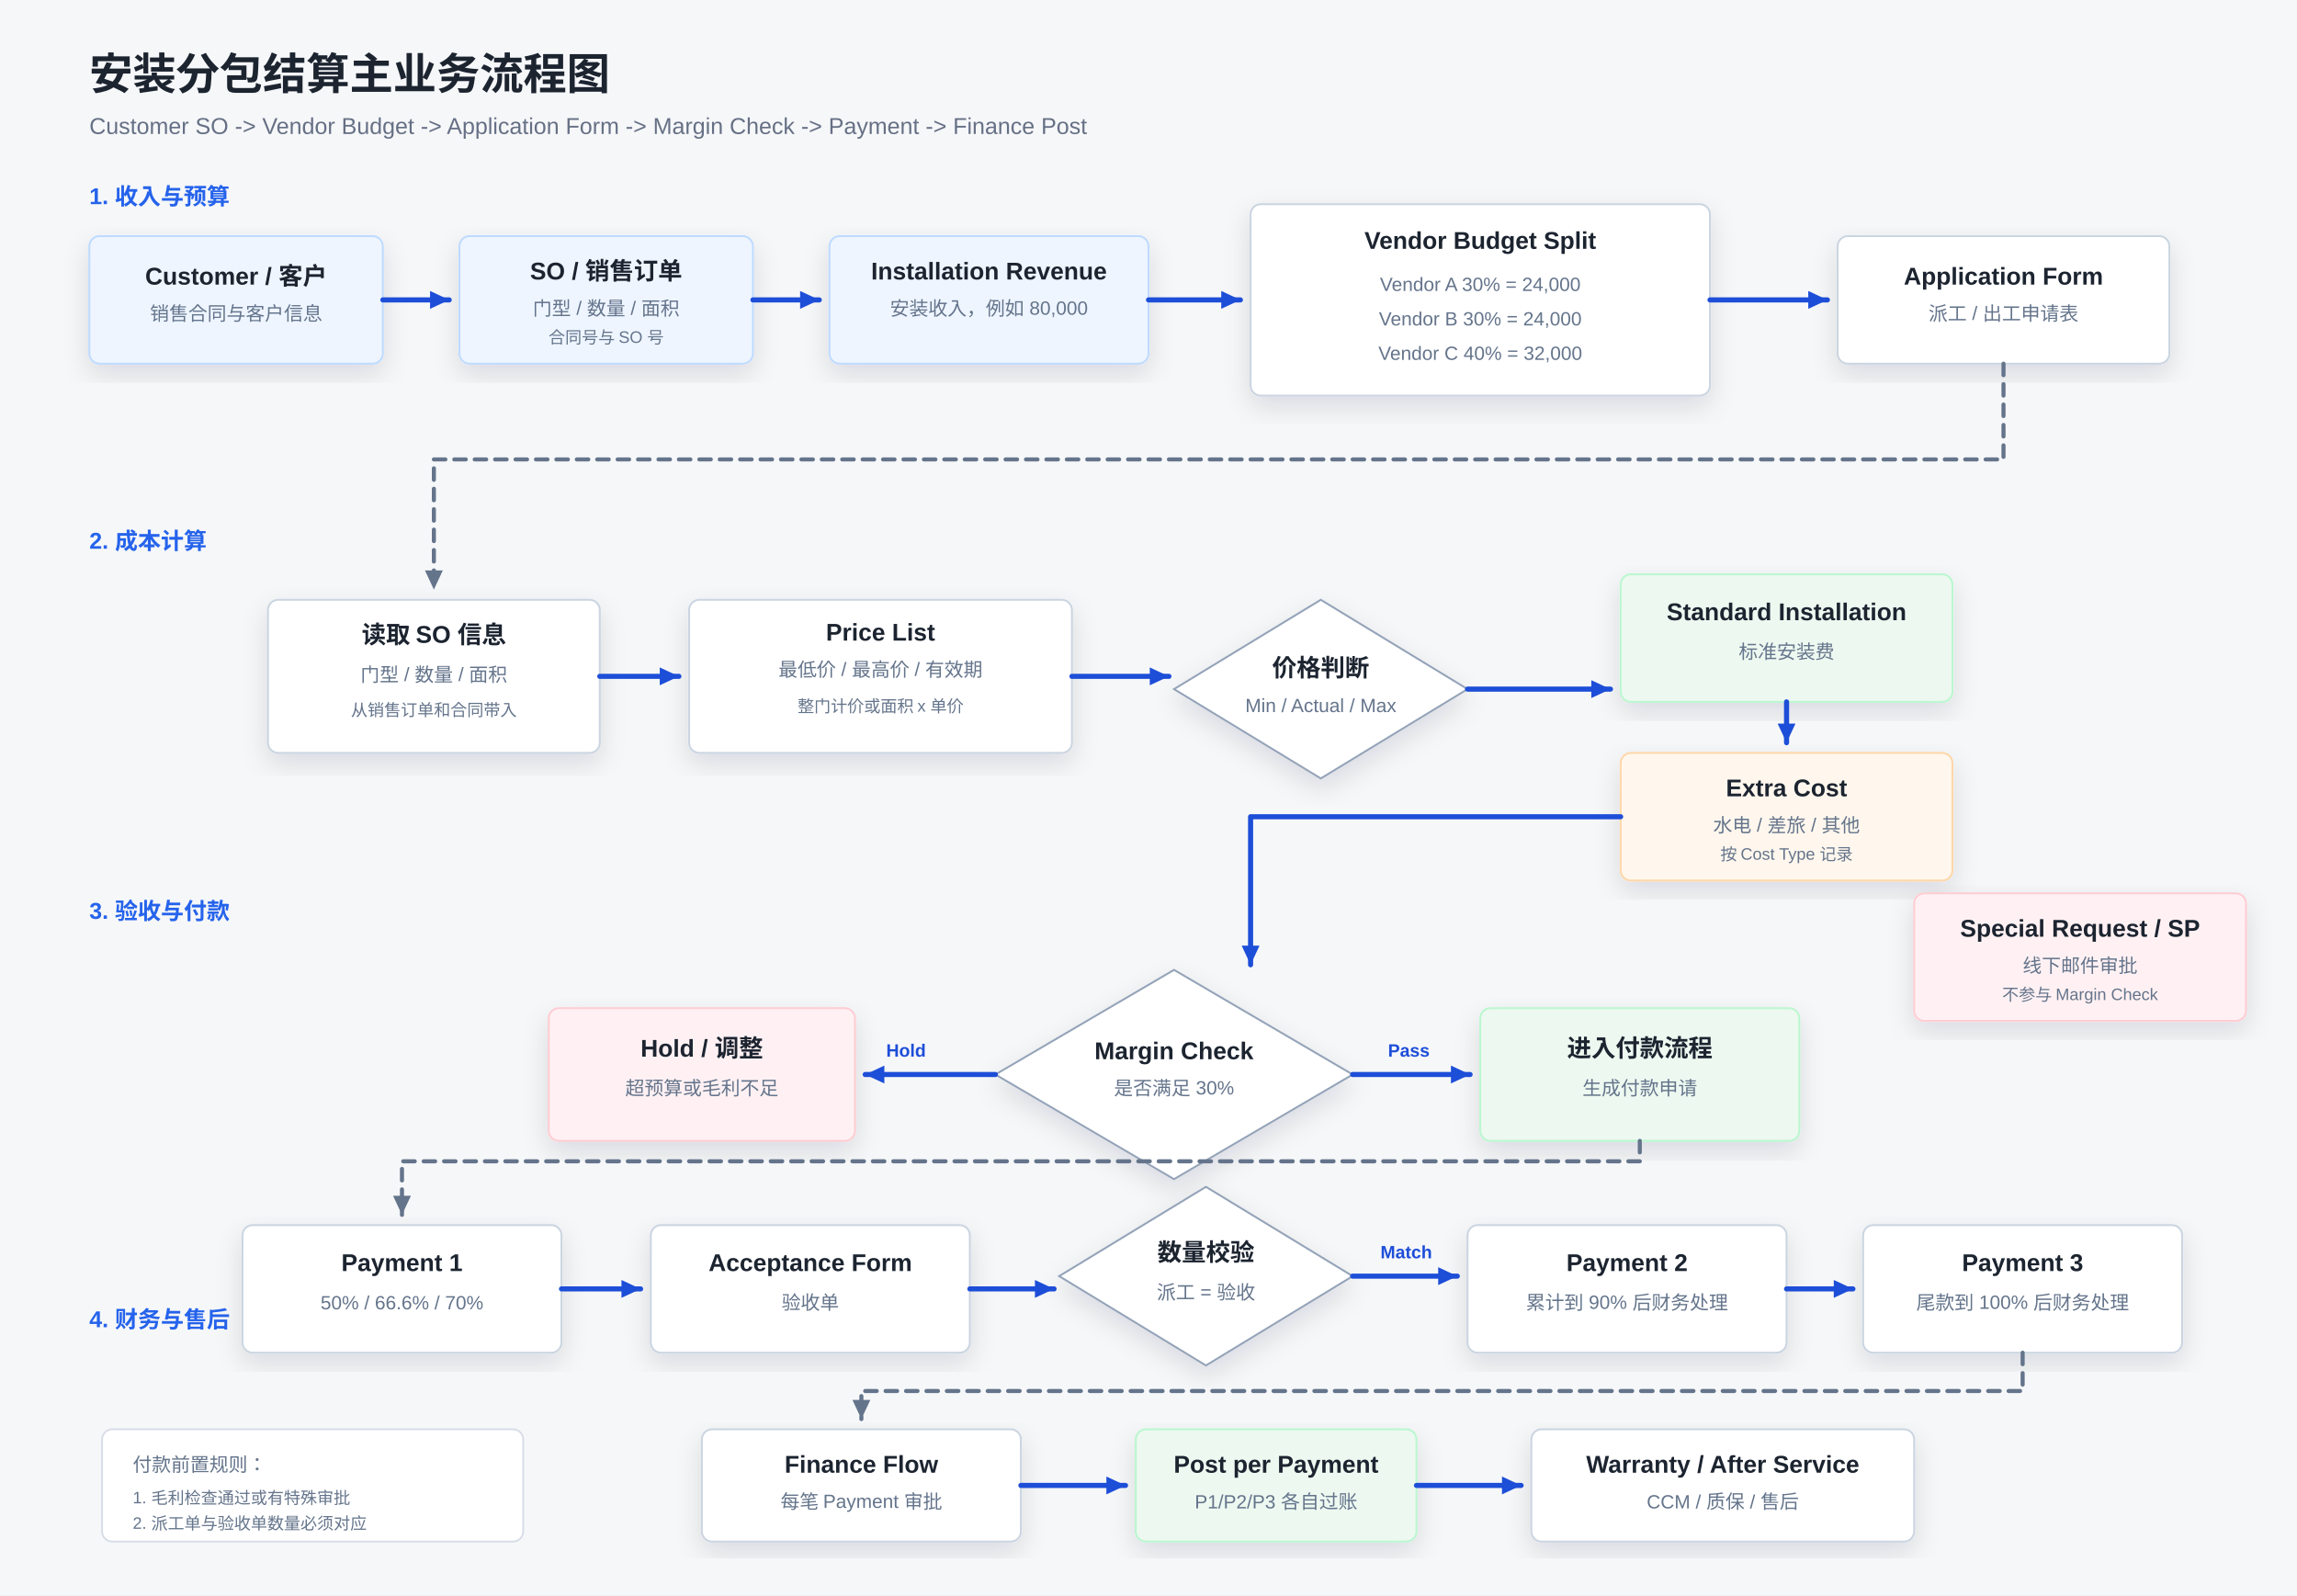
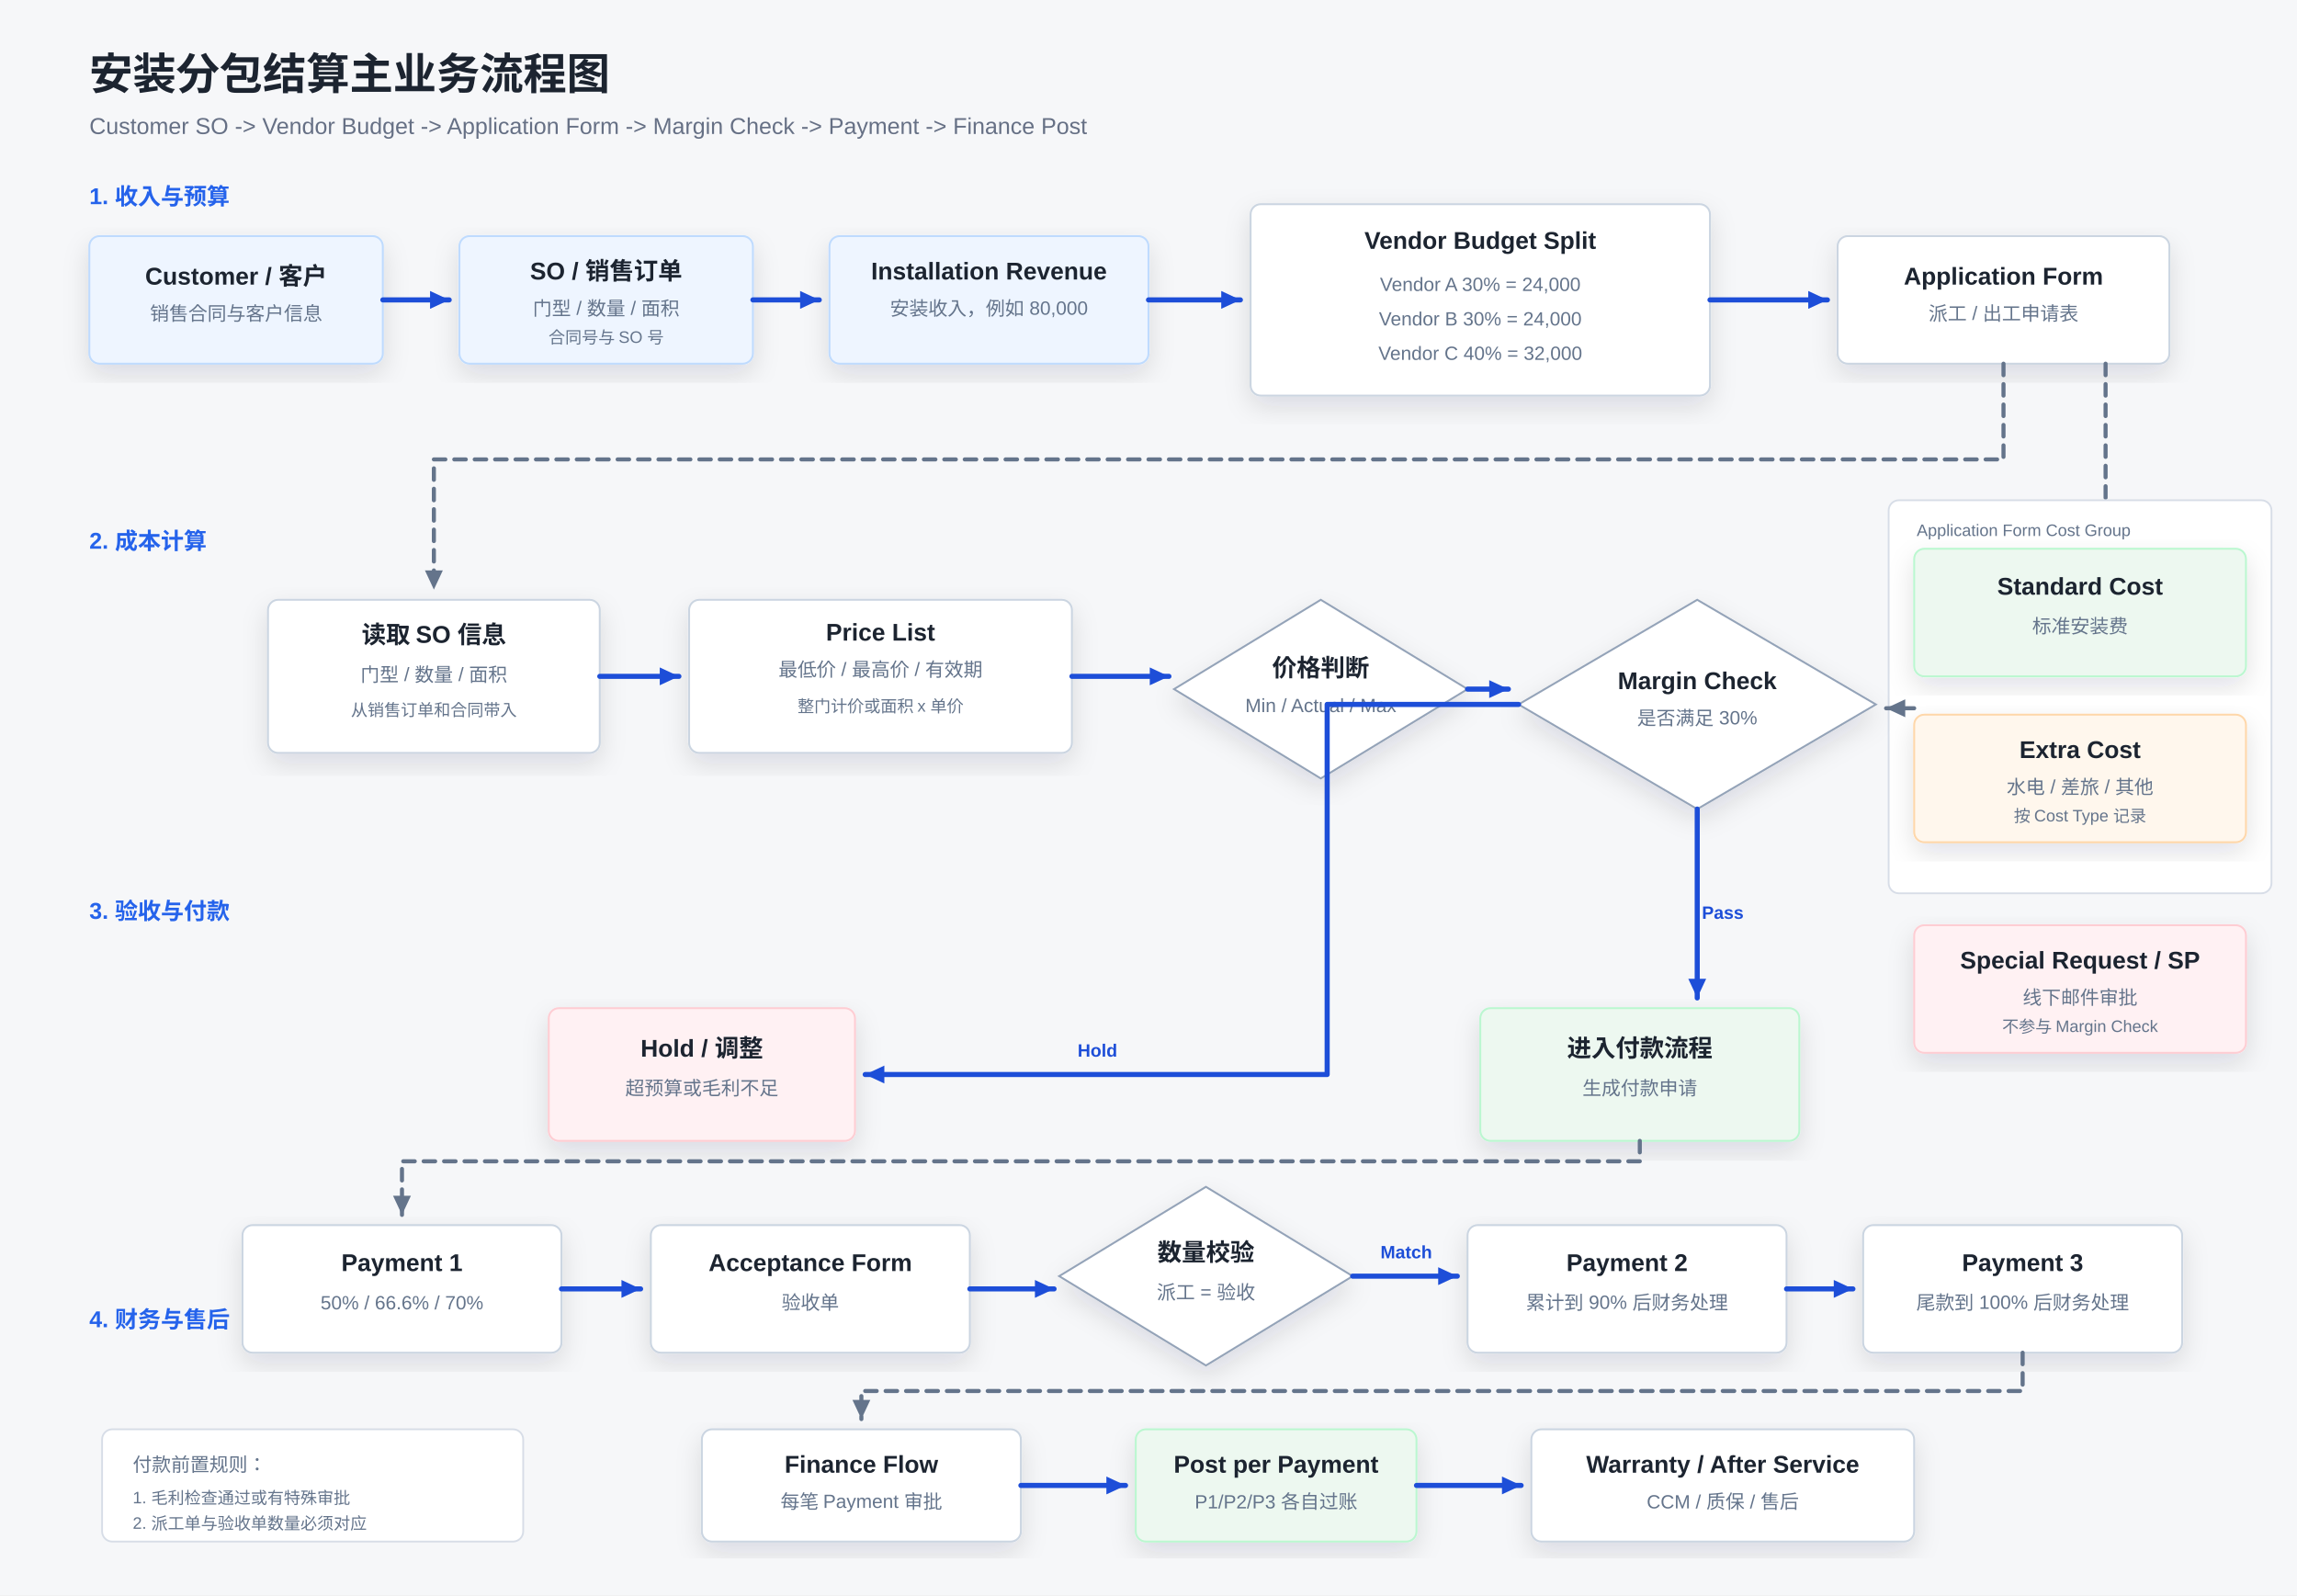
<svg xmlns="http://www.w3.org/2000/svg" width="1800" height="1250" viewBox="0 0 1800 1250" role="img" aria-labelledby="title desc">
  <defs>
    <marker id="arrow" markerWidth="18" markerHeight="16" refX="16" refY="8" orient="auto" markerUnits="userSpaceOnUse">
      <path d="M1,1 L16,8 L1,15 Z" fill="#1d4ed8" />
    </marker>
    <marker id="arrow-muted" markerWidth="18" markerHeight="16" refX="16" refY="8" orient="auto" markerUnits="userSpaceOnUse">
      <path d="M1,1 L16,8 L1,15 Z" fill="#64748b" />
    </marker>
    <filter id="shadow" x="-15%" y="-15%" width="130%" height="130%">
      <feDropShadow dx="0" dy="8" stdDeviation="10" flood-color="#0f172a" flood-opacity="0.12" />
    </filter>
    <style>
      .bg { fill: #f6f7f9; }
      .title { font: 700 34px Arial, "Microsoft YaHei", sans-serif; fill: #1c2430; }
      .subtitle { font: 400 18px Arial, "Microsoft YaHei", sans-serif; fill: #667085; }
      .section { font: 700 18px Arial, "Microsoft YaHei", sans-serif; fill: #2563eb; }
      .node { fill: #ffffff; stroke: #cbd5e1; stroke-width: 1.5; filter: url(#shadow); }
      .node-soft { fill: #eef5ff; stroke: #bfdbfe; stroke-width: 1.5; filter: url(#shadow); }
      .node-green { fill: #edf8f0; stroke: #bbf7d0; stroke-width: 1.5; filter: url(#shadow); }
      .node-amber { fill: #fff7ed; stroke: #fed7aa; stroke-width: 1.5; filter: url(#shadow); }
      .node-red { fill: #fff1f3; stroke: #fecdd3; stroke-width: 1.5; filter: url(#shadow); }
      .diamond { fill: #ffffff; stroke: #94a3b8; stroke-width: 1.5; filter: url(#shadow); }
      .label { font: 700 19px Arial, "Microsoft YaHei", sans-serif; fill: #1c2430; }
      .small { font: 400 15px Arial, "Microsoft YaHei", sans-serif; fill: #64748b; }
      .tiny { font: 400 13px Arial, "Microsoft YaHei", sans-serif; fill: #64748b; }
      .arrow { fill: none; stroke: #1d4ed8; stroke-width: 4; stroke-linecap: round; stroke-linejoin: round; marker-end: url(#arrow); }
      .arrow-muted { fill: none; stroke: #64748b; stroke-width: 3.2; stroke-linecap: round; stroke-linejoin: round; stroke-dasharray: 9 7; marker-end: url(#arrow-muted); }
      .arrow-label { font: 700 14px Arial, "Microsoft YaHei", sans-serif; fill: #1d4ed8; }
      .note { fill: #ffffff; stroke: #d7dde7; stroke-width: 1.4; }
    </style>
  </defs>
  <rect class="bg" width="1800" height="1250" />
  <text class="title" x="70" y="70">安装分包结算主业务流程图</text>
  <text class="subtitle" x="70" y="105">Customer SO -&gt; Vendor Budget -&gt; Application Form -&gt; Margin Check -&gt; Payment -&gt; Finance Post</text>
  <text class="section" x="70" y="160">1. 收入与预算</text>
  <text class="section" x="70" y="430">2. 成本计算</text>
  <text class="section" x="70" y="720">3. 验收与付款</text>
  <text class="section" x="70" y="1040">4. 财务与售后</text>
  <g transform="translate(70 185)">
    <rect class="node-soft" width="230" height="100" rx="8" />
    <text class="label" x="115" y="38" text-anchor="middle">Customer / 客户</text>
    <text class="small" x="115" y="66" text-anchor="middle">销售合同与客户信息</text>
  </g>
  <g transform="translate(360 185)">
    <rect class="node-soft" width="230" height="100" rx="8" />
    <text class="label" x="115" y="34" text-anchor="middle">SO / 销售订单</text>
    <text class="small" x="115" y="62" text-anchor="middle">门型 / 数量 / 面积</text>
    <text class="tiny" x="115" y="84" text-anchor="middle">合同号与 SO 号</text>
  </g>
  <g transform="translate(650 185)">
    <rect class="node-soft" width="250" height="100" rx="8" />
    <text class="label" x="125" y="34" text-anchor="middle">Installation Revenue</text>
    <text class="small" x="125" y="62" text-anchor="middle">安装收入，例如 80,000</text>
  </g>
  <g transform="translate(980 160)">
    <rect class="node" width="360" height="150" rx="8" />
    <text class="label" x="180" y="35" text-anchor="middle">Vendor Budget Split</text>
    <text class="small" x="180" y="68" text-anchor="middle">Vendor A 30% = 24,000</text>
    <text class="small" x="180" y="95" text-anchor="middle">Vendor B 30% = 24,000</text>
    <text class="small" x="180" y="122" text-anchor="middle">Vendor C 40% = 32,000</text>
  </g>
  <g transform="translate(1440 185)">
    <rect class="node" width="260" height="100" rx="8" />
    <text class="label" x="130" y="38" text-anchor="middle">Application Form</text>
    <text class="small" x="130" y="66" text-anchor="middle">派工 / 出工申请表</text>
  </g>
  <path class="arrow" d="M300 235 H352" />
  <path class="arrow" d="M590 235 H642" />
  <path class="arrow" d="M900 235 H972" />
  <path class="arrow" d="M1340 235 H1432" />
+   <path class="arrow-muted" d="M1650 285 V422" />
  <g transform="translate(210 470)">
    <rect class="node" width="260" height="120" rx="8" />
    <text class="label" x="130" y="34" text-anchor="middle">读取 SO 信息</text>
    <text class="small" x="130" y="64" text-anchor="middle">门型 / 数量 / 面积</text>
    <text class="tiny" x="130" y="91" text-anchor="middle">从销售订单和合同带入</text>
  </g>
  <g transform="translate(540 470)">
    <rect class="node" width="300" height="120" rx="8" />
    <text class="label" x="150" y="32" text-anchor="middle">Price List</text>
    <text class="small" x="150" y="60" text-anchor="middle">最低价 / 最高价 / 有效期</text>
    <text class="tiny" x="150" y="88" text-anchor="middle">整门计价或面积 x 单价</text>
  </g>
  <g transform="translate(920 470)">
    <polygon class="diamond" points="115,0 230,70 115,140 0,70" />
    <text class="label" x="115" y="60" text-anchor="middle">价格判断</text>
    <text class="small" x="115" y="88" text-anchor="middle">Min / Actual / Max</text>
  </g>
-   <g transform="translate(1270 450)">
+   <g transform="translate(1480 392)">
+     <rect class="note" width="300" height="308" rx="8" />
+     <text class="tiny" x="22" y="28">Application Form Cost Group</text>
+   </g>
+   <g transform="translate(1500 430)">
    <rect class="node-green" width="260" height="100" rx="8" />
-     <text class="label" x="130" y="36" text-anchor="middle">Standard Installation</text>
+     <text class="label" x="130" y="36" text-anchor="middle">Standard Cost</text>
    <text class="small" x="130" y="66" text-anchor="middle">标准安装费</text>
  </g>
-   <g transform="translate(1270 590)">
+   <g transform="translate(1500 560)">
    <rect class="node-amber" width="260" height="100" rx="8" />
    <text class="label" x="130" y="34" text-anchor="middle">Extra Cost</text>
    <text class="small" x="130" y="62" text-anchor="middle">水电 / 差旅 / 其他</text>
    <text class="tiny" x="130" y="84" text-anchor="middle">按 Cost Type 记录</text>
  </g>
-   <g transform="translate(1500 700)">
+   <g transform="translate(1500 725)">
    <rect class="node-red" width="260" height="100" rx="8" />
    <text class="label" x="130" y="34" text-anchor="middle">Special Request / SP</text>
    <text class="small" x="130" y="62" text-anchor="middle">线下邮件审批</text>
    <text class="tiny" x="130" y="84" text-anchor="middle">不参与 Margin Check</text>
  </g>
  <path class="arrow-muted" d="M1570 285 V360 H340 V462" />
  <path class="arrow" d="M470 530 H532" />
  <path class="arrow" d="M840 530 H916" />
-   <path class="arrow" d="M1150 540 H1262" />
-   <path class="arrow" d="M1400 550 V582" />
-   <g transform="translate(780 760)">
+   <path class="arrow" d="M1150 540 H1182" />
+   <path class="arrow-muted" d="M1500 555 H1478" />
+   <g transform="translate(1190 470)">
    <polygon class="diamond" points="140,0 280,82 140,164 0,82" />
    <text class="label" x="140" y="70" text-anchor="middle">Margin Check</text>
    <text class="small" x="140" y="98" text-anchor="middle">是否满足 30%</text>
  </g>
  <g transform="translate(430 790)">
    <rect class="node-red" width="240" height="104" rx="8" />
    <text class="label" x="120" y="38" text-anchor="middle">Hold / 调整</text>
    <text class="small" x="120" y="68" text-anchor="middle">超预算或毛利不足</text>
  </g>
  <g transform="translate(1160 790)">
    <rect class="node-green" width="250" height="104" rx="8" />
    <text class="label" x="125" y="38" text-anchor="middle">进入付款流程</text>
    <text class="small" x="125" y="68" text-anchor="middle">生成付款申请</text>
  </g>
-   <path class="arrow" d="M1270 640 H980 V756" />
-   <path class="arrow" d="M780 842 H678" />
-   <path class="arrow" d="M1060 842 H1152" />
-   <text class="arrow-label" x="710" y="828" text-anchor="middle">Hold</text>
-   <text class="arrow-label" x="1104" y="828" text-anchor="middle">Pass</text>
+   <path class="arrow" d="M1190 552 H1040 V842 H678" />
+   <path class="arrow" d="M1330 634 V782" />
+   <text class="arrow-label" x="860" y="828" text-anchor="middle">Hold</text>
+   <text class="arrow-label" x="1350" y="720" text-anchor="middle">Pass</text>
  <g transform="translate(190 960)">
    <rect class="node" width="250" height="100" rx="8" />
    <text class="label" x="125" y="36" text-anchor="middle">Payment 1</text>
    <text class="small" x="125" y="66" text-anchor="middle">50% / 66.6% / 70%</text>
  </g>
  <g transform="translate(510 960)">
    <rect class="node" width="250" height="100" rx="8" />
    <text class="label" x="125" y="36" text-anchor="middle">Acceptance Form</text>
    <text class="small" x="125" y="66" text-anchor="middle">验收单</text>
  </g>
  <g transform="translate(830 930)">
    <polygon class="diamond" points="115,0 230,70 115,140 0,70" />
    <text class="label" x="115" y="58" text-anchor="middle">数量校验</text>
    <text class="small" x="115" y="88" text-anchor="middle">派工 = 验收</text>
  </g>
  <g transform="translate(1150 960)">
    <rect class="node" width="250" height="100" rx="8" />
    <text class="label" x="125" y="36" text-anchor="middle">Payment 2</text>
    <text class="small" x="125" y="66" text-anchor="middle">累计到 90% 后财务处理</text>
  </g>
  <g transform="translate(1460 960)">
    <rect class="node" width="250" height="100" rx="8" />
    <text class="label" x="125" y="36" text-anchor="middle">Payment 3</text>
    <text class="small" x="125" y="66" text-anchor="middle">尾款到 100% 后财务处理</text>
  </g>
  <path class="arrow-muted" d="M1285 894 V910 H315 V952" />
  <path class="arrow" d="M440 1010 H502" />
  <path class="arrow" d="M760 1010 H826" />
  <path class="arrow" d="M1060 1000 H1142" />
  <path class="arrow" d="M1400 1010 H1452" />
  <text class="arrow-label" x="1102" y="986" text-anchor="middle">Match</text>
  <g transform="translate(550 1120)">
    <rect class="node" width="250" height="88" rx="8" />
    <text class="label" x="125" y="34" text-anchor="middle">Finance Flow</text>
    <text class="small" x="125" y="62" text-anchor="middle">每笔 Payment 审批</text>
  </g>
  <g transform="translate(890 1120)">
    <rect class="node-green" width="220" height="88" rx="8" />
    <text class="label" x="110" y="34" text-anchor="middle">Post per Payment</text>
    <text class="small" x="110" y="62" text-anchor="middle">P1/P2/P3 各自过账</text>
  </g>
  <g transform="translate(1200 1120)">
    <rect class="node" width="300" height="88" rx="8" />
    <text class="label" x="150" y="34" text-anchor="middle">Warranty / After Service</text>
    <text class="small" x="150" y="62" text-anchor="middle">CCM / 质保 / 售后</text>
  </g>
  <path class="arrow-muted" d="M1585 1060 V1090 H675 V1112" />
  <path class="arrow" d="M800 1164 H882" />
  <path class="arrow" d="M1110 1164 H1192" />
  <g transform="translate(80 1120)">
    <rect class="note" width="330" height="88" rx="8" />
    <text class="small" x="24" y="33">付款前置规则：</text>
    <text class="tiny" x="24" y="58">1. 毛利检查通过或有特殊审批</text>
    <text class="tiny" x="24" y="78">2. 派工单与验收单数量必须对应</text>
  </g>
</svg>
